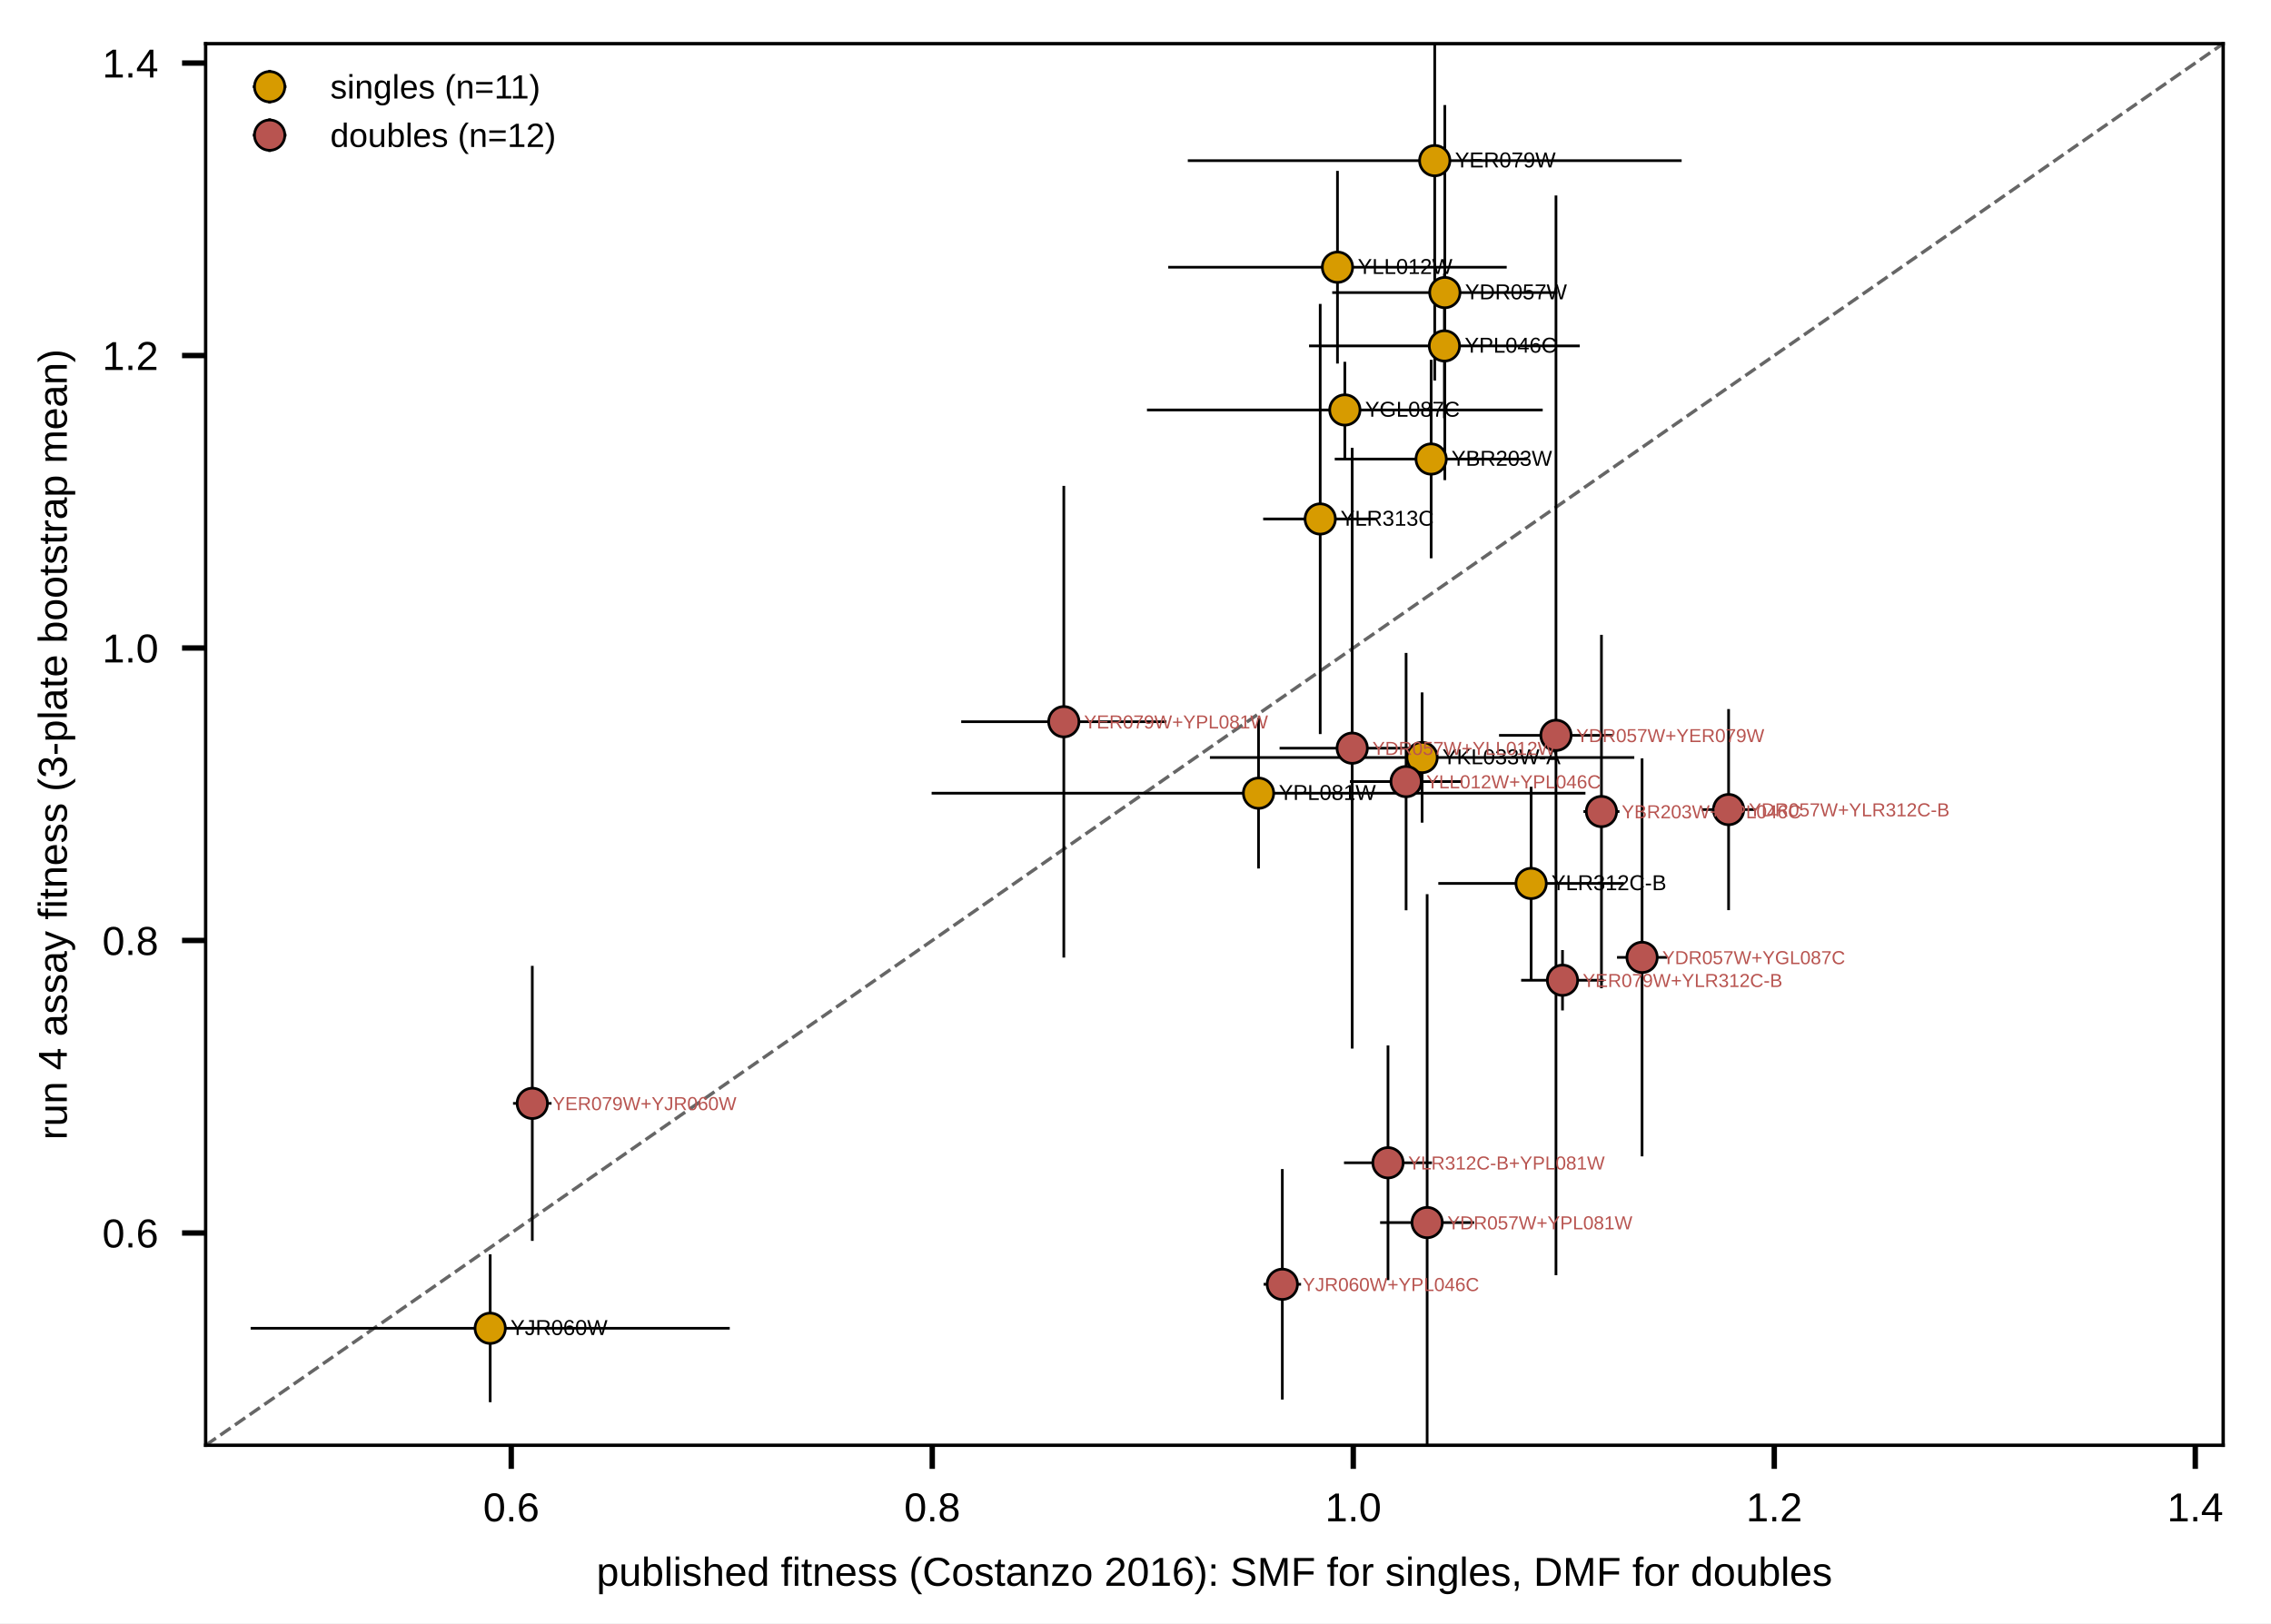
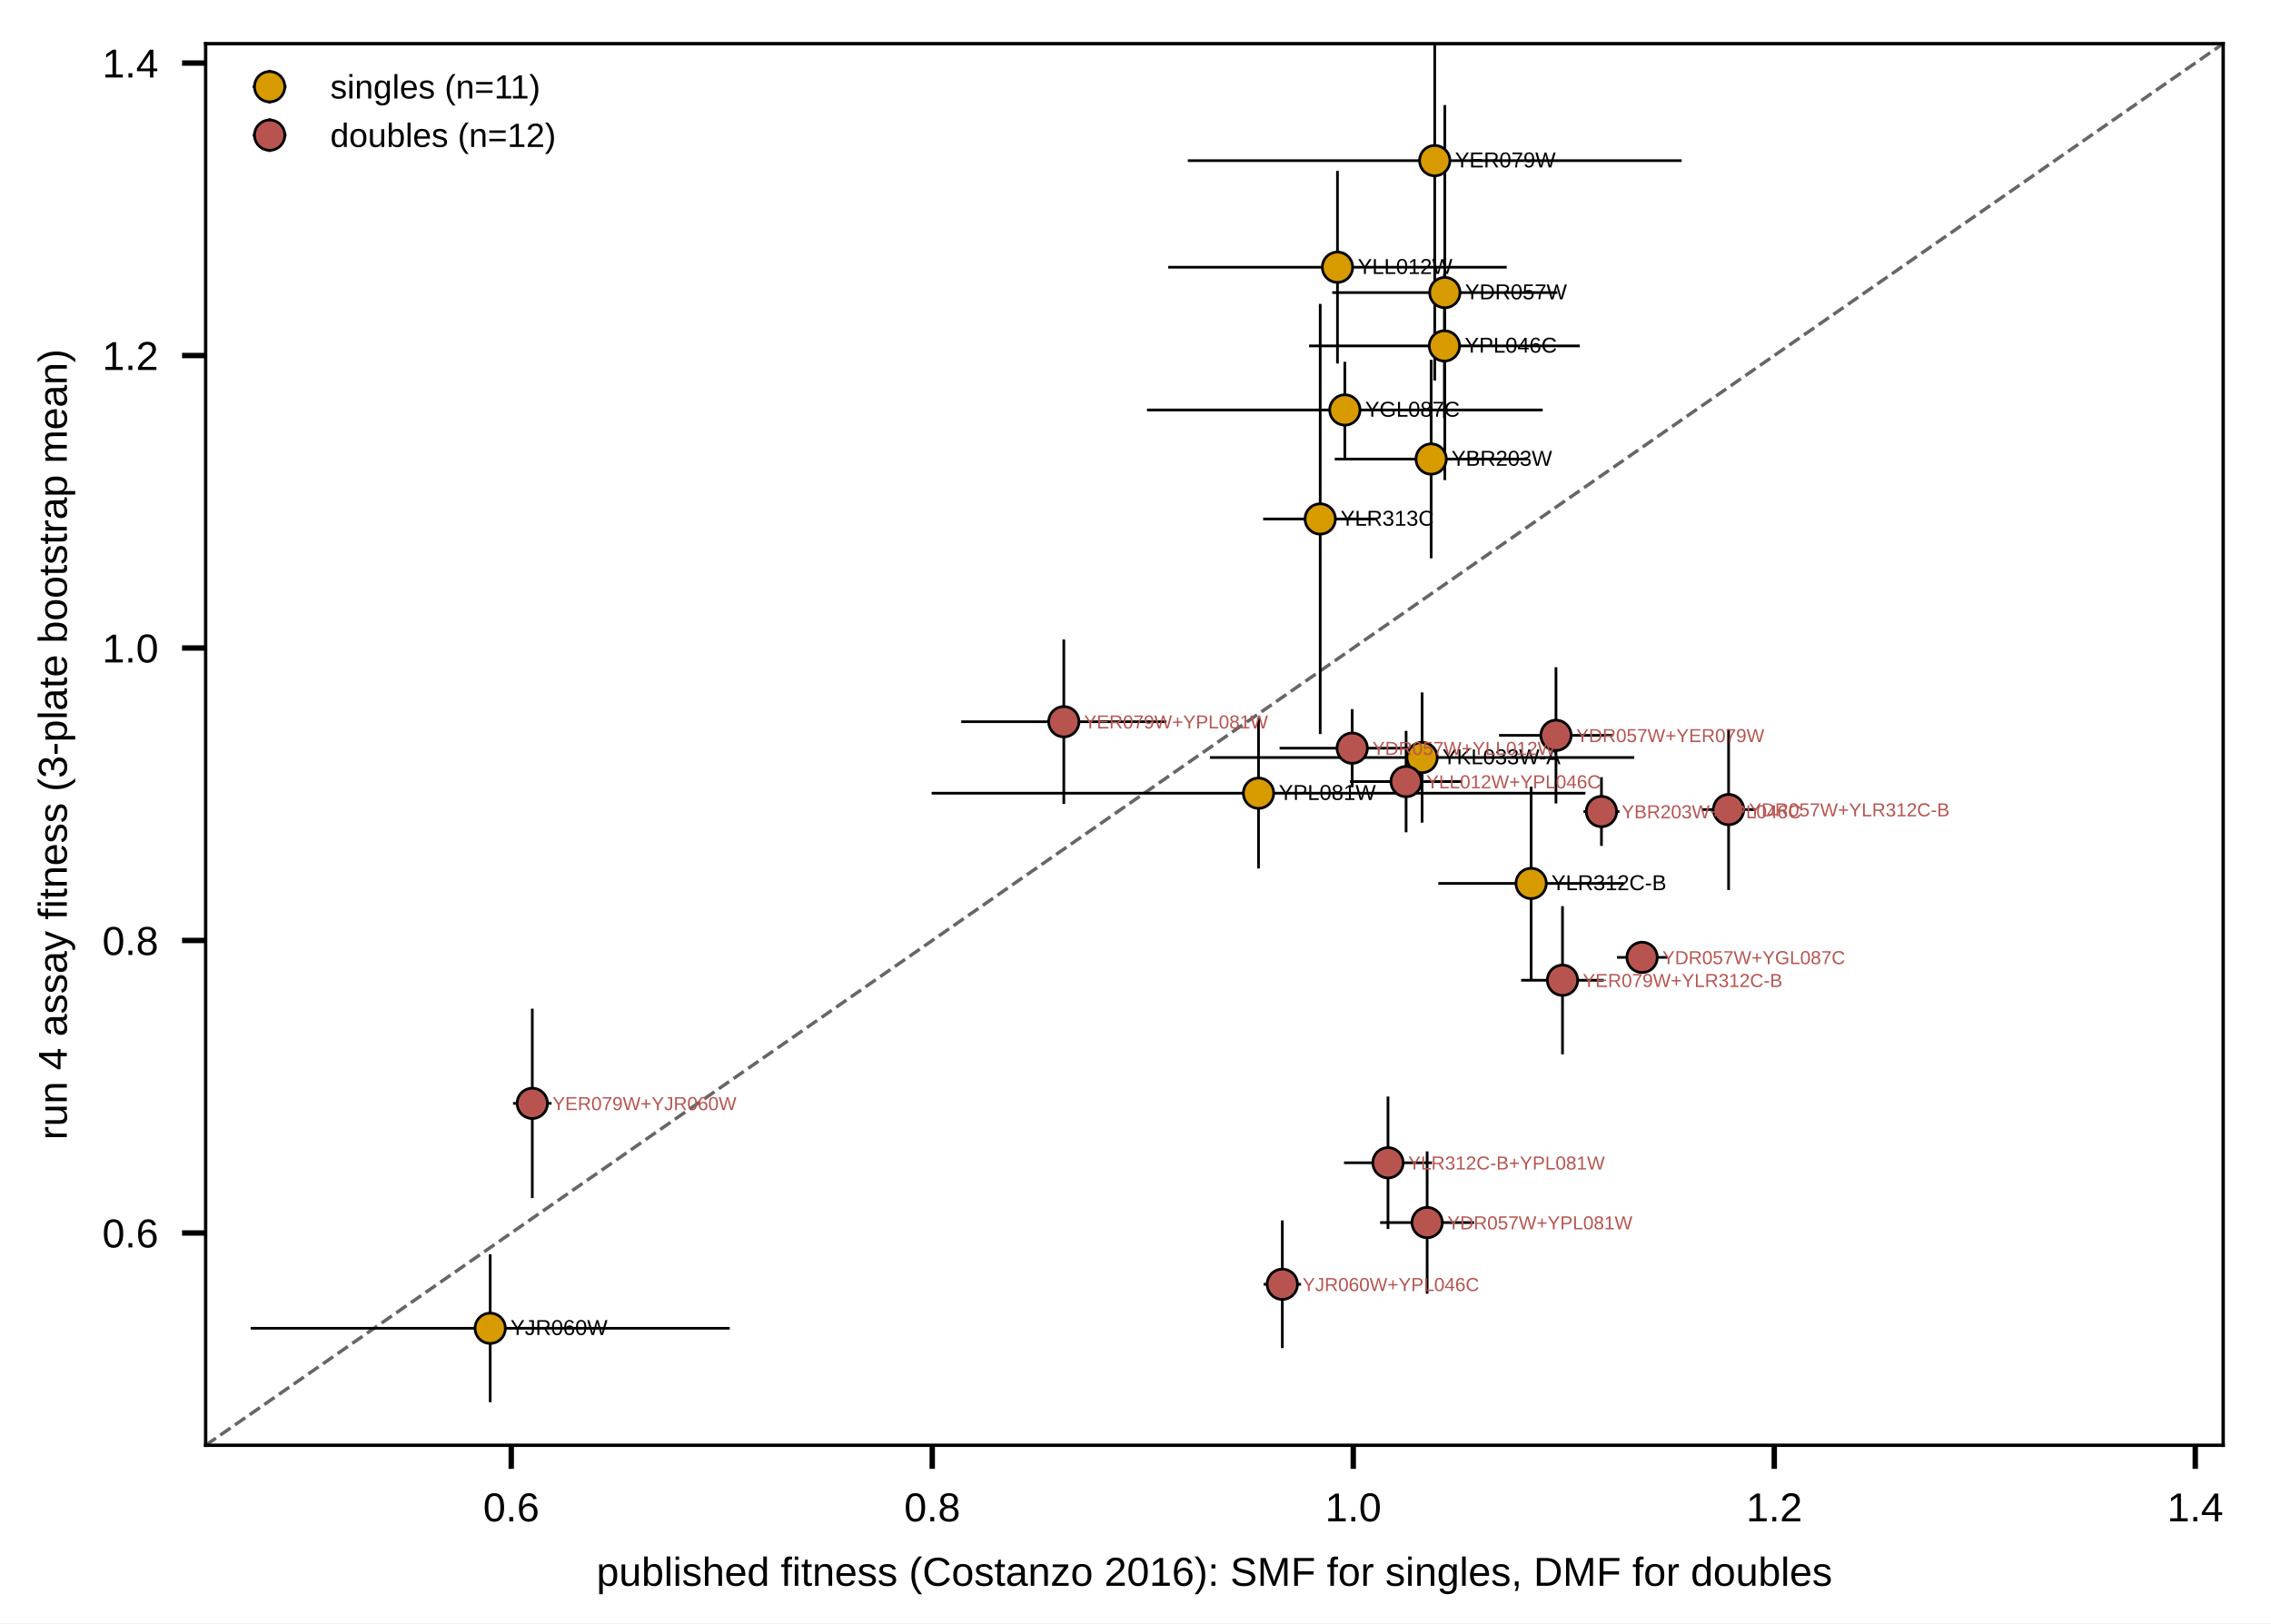
<svg xmlns="http://www.w3.org/2000/svg" xmlns:xlink="http://www.w3.org/1999/xlink" width="468.11" height="334.646" viewBox="0 0 468.11 334.646" version="1.1">
  <g transform="scale(1.388889)">
    <defs>
      <style type="text/css">*{stroke-linejoin: round; stroke-linecap: butt}</style>
    </defs>
    <g id="figure_1">
      <g id="patch_1">
        <path d="M 0 240.945  L 337.039 240.945  L 337.039 0  L 0 0  z " style="fill: #ffffff" />
      </g>
      <g id="axes_1">
        <g id="patch_2">
          <path d="M 30.519 214.521  L 329.942 214.521  L 329.942 6.48  L 30.519 6.48  z " style="fill: #ffffff" />
        </g>
        <g id="line2d_1">
-           <path d="M 30.519 214.521  L 329.942 6.48  " clip-path="url(#p438de48651)" style="fill: none; stroke-dasharray: 1.85,0.8; stroke-dashoffset: 0; stroke: #666666; stroke-width: 0.5" />
+           <path d="M 30.519 214.521  L 329.942 6.48  " clip-path="url(#p0b5460ece4)" style="fill: none; stroke-dasharray: 1.85,0.8; stroke-dashoffset: 0; stroke: #666666; stroke-width: 0.5" />
        </g>
        <g id="matplotlib.axis_1">
          <g id="xtick_1">
            <g id="line2d_2">
              <defs>
-                 <path id="m0b15aeba93" d="M 0 0  L 0 3.5  " style="stroke: #000000; stroke-width: 0.8" />
+                 <path id="m7876f2a33c" d="M 0 0  L 0 3.5  " style="stroke: #000000; stroke-width: 0.8" />
              </defs>
              <g>
-                 <use xlink:href="#m0b15aeba93" x="75.874" y="214.521" style="stroke: #000000; stroke-width: 0.8" />
+                 <use xlink:href="#m7876f2a33c" x="75.874" y="214.521" style="stroke: #000000; stroke-width: 0.8" />
              </g>
            </g>
            <g id="text_1">
              <text style="font-size: 6px; font-family: 'Arial'; text-anchor: middle" x="75.874" y="225.816" transform="rotate(-0 75.87432 225.8158)">0.6</text>
            </g>
          </g>
          <g id="xtick_2">
            <g id="line2d_3">
              <g>
-                 <use xlink:href="#m0b15aeba93" x="138.356" y="214.521" style="stroke: #000000; stroke-width: 0.8" />
+                 <use xlink:href="#m7876f2a33c" x="138.356" y="214.521" style="stroke: #000000; stroke-width: 0.8" />
              </g>
            </g>
            <g id="text_2">
              <text style="font-size: 6px; font-family: 'Arial'; text-anchor: middle" x="138.356" y="225.816" transform="rotate(-0 138.356 225.8158)">0.8</text>
            </g>
          </g>
          <g id="xtick_3">
            <g id="line2d_4">
              <g>
-                 <use xlink:href="#m0b15aeba93" x="200.838" y="214.521" style="stroke: #000000; stroke-width: 0.8" />
+                 <use xlink:href="#m7876f2a33c" x="200.838" y="214.521" style="stroke: #000000; stroke-width: 0.8" />
              </g>
            </g>
            <g id="text_3">
              <text style="font-size: 6px; font-family: 'Arial'; text-anchor: middle" x="200.838" y="225.816" transform="rotate(-0 200.8376 225.8158)">1.0</text>
            </g>
          </g>
          <g id="xtick_4">
            <g id="line2d_5">
              <g>
-                 <use xlink:href="#m0b15aeba93" x="263.319" y="214.521" style="stroke: #000000; stroke-width: 0.8" />
+                 <use xlink:href="#m7876f2a33c" x="263.319" y="214.521" style="stroke: #000000; stroke-width: 0.8" />
              </g>
            </g>
            <g id="text_4">
              <text style="font-size: 6px; font-family: 'Arial'; text-anchor: middle" x="263.319" y="225.816" transform="rotate(-0 263.3192 225.8158)">1.2</text>
            </g>
          </g>
          <g id="xtick_5">
            <g id="line2d_6">
              <g>
-                 <use xlink:href="#m0b15aeba93" x="325.801" y="214.521" style="stroke: #000000; stroke-width: 0.8" />
+                 <use xlink:href="#m7876f2a33c" x="325.801" y="214.521" style="stroke: #000000; stroke-width: 0.8" />
              </g>
            </g>
            <g id="text_5">
              <text style="font-size: 6px; font-family: 'Arial'; text-anchor: middle" x="325.801" y="225.816" transform="rotate(-0 325.8009 225.8158)">1.4</text>
            </g>
          </g>
          <g id="xtick_6">
            <g id="line2d_7" />
          </g>
          <g id="xtick_7">
            <g id="line2d_8" />
          </g>
          <g id="xtick_8">
            <g id="line2d_9" />
          </g>
          <g id="xtick_9">
            <g id="line2d_10" />
          </g>
          <g id="xtick_10">
            <g id="line2d_11" />
          </g>
          <g id="text_6">
            <text style="font-size: 6px; font-family: 'Arial'; text-anchor: middle" x="180.23" y="235.376" transform="rotate(-0 180.2301 235.3761)">published fitness (Costanzo 2016): SMF for singles, DMF for doubles</text>
          </g>
        </g>
        <g id="matplotlib.axis_2">
          <g id="ytick_1">
            <g id="line2d_12">
              <defs>
-                 <path id="m8a21e25f69" d="M 0 0  L -3.5 0  " style="stroke: #000000; stroke-width: 0.8" />
+                 <path id="m2991de8063" d="M 0 0  L -3.5 0  " style="stroke: #000000; stroke-width: 0.8" />
              </defs>
              <g>
-                 <use xlink:href="#m8a21e25f69" x="30.519" y="183.008" style="stroke: #000000; stroke-width: 0.8" />
+                 <use xlink:href="#m2991de8063" x="30.519" y="183.008" style="stroke: #000000; stroke-width: 0.8" />
              </g>
            </g>
            <g id="text_7">
              <text style="font-size: 6px; font-family: 'Arial'; text-anchor: end" x="23.519" y="185.155" transform="rotate(-0 23.51875 185.1551)">0.6</text>
            </g>
          </g>
          <g id="ytick_2">
            <g id="line2d_13">
              <g>
-                 <use xlink:href="#m8a21e25f69" x="30.519" y="139.595" style="stroke: #000000; stroke-width: 0.8" />
+                 <use xlink:href="#m2991de8063" x="30.519" y="139.595" style="stroke: #000000; stroke-width: 0.8" />
              </g>
            </g>
            <g id="text_8">
              <text style="font-size: 6px; font-family: 'Arial'; text-anchor: end" x="23.519" y="141.742" transform="rotate(-0 23.51875 141.7424)">0.8</text>
            </g>
          </g>
          <g id="ytick_3">
            <g id="line2d_14">
              <g>
-                 <use xlink:href="#m8a21e25f69" x="30.519" y="96.182" style="stroke: #000000; stroke-width: 0.8" />
+                 <use xlink:href="#m2991de8063" x="30.519" y="96.182" style="stroke: #000000; stroke-width: 0.8" />
              </g>
            </g>
            <g id="text_9">
              <text style="font-size: 6px; font-family: 'Arial'; text-anchor: end" x="23.519" y="98.33" transform="rotate(-0 23.51875 98.3297)">1.0</text>
            </g>
          </g>
          <g id="ytick_4">
            <g id="line2d_15">
              <g>
-                 <use xlink:href="#m8a21e25f69" x="30.519" y="52.77" style="stroke: #000000; stroke-width: 0.8" />
+                 <use xlink:href="#m2991de8063" x="30.519" y="52.77" style="stroke: #000000; stroke-width: 0.8" />
              </g>
            </g>
            <g id="text_10">
              <text style="font-size: 6px; font-family: 'Arial'; text-anchor: end" x="23.519" y="54.917" transform="rotate(-0 23.51875 54.917)">1.2</text>
            </g>
          </g>
          <g id="ytick_5">
            <g id="line2d_16">
              <g>
-                 <use xlink:href="#m8a21e25f69" x="30.519" y="9.357" style="stroke: #000000; stroke-width: 0.8" />
+                 <use xlink:href="#m2991de8063" x="30.519" y="9.357" style="stroke: #000000; stroke-width: 0.8" />
              </g>
            </g>
            <g id="text_11">
              <text style="font-size: 6px; font-family: 'Arial'; text-anchor: end" x="23.519" y="11.504" transform="rotate(-0 23.51875 11.5043)">1.4</text>
            </g>
          </g>
          <g id="ytick_6">
            <g id="line2d_17" />
          </g>
          <g id="ytick_7">
            <g id="line2d_18" />
          </g>
          <g id="ytick_8">
            <g id="line2d_19" />
          </g>
          <g id="ytick_9">
            <g id="line2d_20" />
          </g>
          <g id="ytick_10">
            <g id="line2d_21" />
          </g>
          <g id="text_12">
            <text style="font-size: 6px; font-family: 'Arial'; text-anchor: middle" x="9.916" y="110.501" transform="rotate(-90 9.915938 110.5006)">run 4 assay fitness (3-plate bootstrap mean)</text>
          </g>
        </g>
        <g id="LineCollection_1">
-           <path d="M 198.088 68.135  L 226.705 68.135  " clip-path="url(#p438de48651)" style="fill: none; stroke: #000000; stroke-width: 0.4" />
-           <path d="M 197.714 43.428  L 231.141 43.428  " clip-path="url(#p438de48651)" style="fill: none; stroke: #000000; stroke-width: 0.4" />
-           <path d="M 176.282 23.845  L 249.573 23.845  " clip-path="url(#p438de48651)" style="fill: none; stroke: #000000; stroke-width: 0.4" />
-           <path d="M 170.222 60.851  L 228.954 60.851  " clip-path="url(#p438de48651)" style="fill: none; stroke: #000000; stroke-width: 0.4" />
-           <path d="M 37.198 197.156  L 108.302 197.156  " clip-path="url(#p438de48651)" style="fill: none; stroke: #000000; stroke-width: 0.4" />
-           <path d="M 179.563 112.438  L 242.544 112.438  " clip-path="url(#p438de48651)" style="fill: none; stroke: #000000; stroke-width: 0.4" />
-           <path d="M 173.377 39.665  L 223.612 39.665  " clip-path="url(#p438de48651)" style="fill: none; stroke: #000000; stroke-width: 0.4" />
-           <path d="M 213.459 131.128  L 241.013 131.128  " clip-path="url(#p438de48651)" style="fill: none; stroke: #000000; stroke-width: 0.4" />
-           <path d="M 187.467 77.031  L 204.399 77.031  " clip-path="url(#p438de48651)" style="fill: none; stroke: #000000; stroke-width: 0.4" />
-           <path d="M 194.277 51.344  L 234.453 51.344  " clip-path="url(#p438de48651)" style="fill: none; stroke: #000000; stroke-width: 0.4" />
-           <path d="M 138.262 117.734  L 235.296 117.734  " clip-path="url(#p438de48651)" style="fill: none; stroke: #000000; stroke-width: 0.4" />
+           <path d="M 198.088 68.135  L 226.705 68.135  " clip-path="url(#p0b5460ece4)" style="fill: none; stroke: #000000; stroke-width: 0.4" />
+           <path d="M 197.714 43.428  L 231.141 43.428  " clip-path="url(#p0b5460ece4)" style="fill: none; stroke: #000000; stroke-width: 0.4" />
+           <path d="M 176.282 23.845  L 249.573 23.845  " clip-path="url(#p0b5460ece4)" style="fill: none; stroke: #000000; stroke-width: 0.4" />
+           <path d="M 170.222 60.851  L 228.954 60.851  " clip-path="url(#p0b5460ece4)" style="fill: none; stroke: #000000; stroke-width: 0.4" />
+           <path d="M 37.198 197.156  L 108.302 197.156  " clip-path="url(#p0b5460ece4)" style="fill: none; stroke: #000000; stroke-width: 0.4" />
+           <path d="M 179.563 112.438  L 242.544 112.438  " clip-path="url(#p0b5460ece4)" style="fill: none; stroke: #000000; stroke-width: 0.4" />
+           <path d="M 173.377 39.665  L 223.612 39.665  " clip-path="url(#p0b5460ece4)" style="fill: none; stroke: #000000; stroke-width: 0.4" />
+           <path d="M 213.459 131.128  L 241.013 131.128  " clip-path="url(#p0b5460ece4)" style="fill: none; stroke: #000000; stroke-width: 0.4" />
+           <path d="M 187.467 77.031  L 204.399 77.031  " clip-path="url(#p0b5460ece4)" style="fill: none; stroke: #000000; stroke-width: 0.4" />
+           <path d="M 194.277 51.344  L 234.453 51.344  " clip-path="url(#p0b5460ece4)" style="fill: none; stroke: #000000; stroke-width: 0.4" />
+           <path d="M 138.262 117.734  L 235.296 117.734  " clip-path="url(#p0b5460ece4)" style="fill: none; stroke: #000000; stroke-width: 0.4" />
        </g>
        <g id="LineCollection_2">
-           <path d="M 212.397 82.868  L 212.397 53.402  " clip-path="url(#p438de48651)" style="fill: none; stroke: #000000; stroke-width: 0.4" />
-           <path d="M 214.427 71.265  L 214.427 15.591  " clip-path="url(#p438de48651)" style="fill: none; stroke: #000000; stroke-width: 0.4" />
-           <path d="M 212.928 56.483  L 212.928 -1  " clip-path="url(#p438de48651)" style="fill: none; stroke: #000000; stroke-width: 0.4" />
-           <path d="M 199.588 68.003  L 199.588 53.699  " clip-path="url(#p438de48651)" style="fill: none; stroke: #000000; stroke-width: 0.4" />
-           <path d="M 72.75 208.131  L 72.75 186.181  " clip-path="url(#p438de48651)" style="fill: none; stroke: #000000; stroke-width: 0.4" />
-           <path d="M 211.053 122.105  L 211.053 102.772  " clip-path="url(#p438de48651)" style="fill: none; stroke: #000000; stroke-width: 0.4" />
-           <path d="M 198.495 53.963  L 198.495 25.367  " clip-path="url(#p438de48651)" style="fill: none; stroke: #000000; stroke-width: 0.4" />
-           <path d="M 227.236 145.481  L 227.236 116.775  " clip-path="url(#p438de48651)" style="fill: none; stroke: #000000; stroke-width: 0.4" />
-           <path d="M 195.933 108.955  L 195.933 45.107  " clip-path="url(#p438de48651)" style="fill: none; stroke: #000000; stroke-width: 0.4" />
-           <path d="M 214.365 62.084  L 214.365 40.604  " clip-path="url(#p438de48651)" style="fill: none; stroke: #000000; stroke-width: 0.4" />
-           <path d="M 186.779 128.914  L 186.779 106.555  " clip-path="url(#p438de48651)" style="fill: none; stroke: #000000; stroke-width: 0.4" />
+           <path d="M 212.397 82.868  L 212.397 53.402  " clip-path="url(#p0b5460ece4)" style="fill: none; stroke: #000000; stroke-width: 0.4" />
+           <path d="M 214.427 71.265  L 214.427 15.591  " clip-path="url(#p0b5460ece4)" style="fill: none; stroke: #000000; stroke-width: 0.4" />
+           <path d="M 212.928 56.483  L 212.928 -1  " clip-path="url(#p0b5460ece4)" style="fill: none; stroke: #000000; stroke-width: 0.4" />
+           <path d="M 199.588 68.003  L 199.588 53.699  " clip-path="url(#p0b5460ece4)" style="fill: none; stroke: #000000; stroke-width: 0.4" />
+           <path d="M 72.75 208.131  L 72.75 186.181  " clip-path="url(#p0b5460ece4)" style="fill: none; stroke: #000000; stroke-width: 0.4" />
+           <path d="M 211.053 122.105  L 211.053 102.772  " clip-path="url(#p0b5460ece4)" style="fill: none; stroke: #000000; stroke-width: 0.4" />
+           <path d="M 198.495 53.963  L 198.495 25.367  " clip-path="url(#p0b5460ece4)" style="fill: none; stroke: #000000; stroke-width: 0.4" />
+           <path d="M 227.236 145.481  L 227.236 116.775  " clip-path="url(#p0b5460ece4)" style="fill: none; stroke: #000000; stroke-width: 0.4" />
+           <path d="M 195.933 108.955  L 195.933 45.107  " clip-path="url(#p0b5460ece4)" style="fill: none; stroke: #000000; stroke-width: 0.4" />
+           <path d="M 214.365 62.084  L 214.365 40.604  " clip-path="url(#p0b5460ece4)" style="fill: none; stroke: #000000; stroke-width: 0.4" />
+           <path d="M 186.779 128.914  L 186.779 106.555  " clip-path="url(#p0b5460ece4)" style="fill: none; stroke: #000000; stroke-width: 0.4" />
        </g>
        <g id="LineCollection_3">
-           <path d="M 222.472 109.146  L 239.373 109.146  " clip-path="url(#p438de48651)" style="fill: none; stroke: #000000; stroke-width: 0.4" />
-           <path d="M 239.982 142.103  L 247.418 142.103  " clip-path="url(#p438de48651)" style="fill: none; stroke: #000000; stroke-width: 0.4" />
-           <path d="M 189.903 111.051  L 211.459 111.051  " clip-path="url(#p438de48651)" style="fill: none; stroke: #000000; stroke-width: 0.4" />
-           <path d="M 200.338 116.011  L 217.02 116.011  " clip-path="url(#p438de48651)" style="fill: none; stroke: #000000; stroke-width: 0.4" />
-           <path d="M 204.821 181.466  L 218.785 181.466  " clip-path="url(#p438de48651)" style="fill: none; stroke: #000000; stroke-width: 0.4" />
-           <path d="M 234.999 120.457  L 240.342 120.457  " clip-path="url(#p438de48651)" style="fill: none; stroke: #000000; stroke-width: 0.4" />
-           <path d="M 225.752 145.498  L 238.03 145.498  " clip-path="url(#p438de48651)" style="fill: none; stroke: #000000; stroke-width: 0.4" />
-           <path d="M 142.652 107.125  L 173.111 107.125  " clip-path="url(#p438de48651)" style="fill: none; stroke: #000000; stroke-width: 0.4" />
-           <path d="M 252.526 120.167  L 260.554 120.167  " clip-path="url(#p438de48651)" style="fill: none; stroke: #000000; stroke-width: 0.4" />
-           <path d="M 199.463 172.59  L 212.522 172.59  " clip-path="url(#p438de48651)" style="fill: none; stroke: #000000; stroke-width: 0.4" />
-           <path d="M 187.529 190.626  L 193.09 190.626  " clip-path="url(#p438de48651)" style="fill: none; stroke: #000000; stroke-width: 0.4" />
-           <path d="M 76.14 163.773  L 81.857 163.773  " clip-path="url(#p438de48651)" style="fill: none; stroke: #000000; stroke-width: 0.4" />
+           <path d="M 222.472 109.146  L 239.373 109.146  " clip-path="url(#p0b5460ece4)" style="fill: none; stroke: #000000; stroke-width: 0.4" />
+           <path d="M 239.982 142.103  L 247.418 142.103  " clip-path="url(#p0b5460ece4)" style="fill: none; stroke: #000000; stroke-width: 0.4" />
+           <path d="M 189.903 111.051  L 211.459 111.051  " clip-path="url(#p0b5460ece4)" style="fill: none; stroke: #000000; stroke-width: 0.4" />
+           <path d="M 200.338 116.011  L 217.02 116.011  " clip-path="url(#p0b5460ece4)" style="fill: none; stroke: #000000; stroke-width: 0.4" />
+           <path d="M 204.821 181.466  L 218.785 181.466  " clip-path="url(#p0b5460ece4)" style="fill: none; stroke: #000000; stroke-width: 0.4" />
+           <path d="M 234.999 120.457  L 240.342 120.457  " clip-path="url(#p0b5460ece4)" style="fill: none; stroke: #000000; stroke-width: 0.4" />
+           <path d="M 225.752 145.498  L 238.03 145.498  " clip-path="url(#p0b5460ece4)" style="fill: none; stroke: #000000; stroke-width: 0.4" />
+           <path d="M 142.652 107.125  L 173.111 107.125  " clip-path="url(#p0b5460ece4)" style="fill: none; stroke: #000000; stroke-width: 0.4" />
+           <path d="M 252.526 120.167  L 260.554 120.167  " clip-path="url(#p0b5460ece4)" style="fill: none; stroke: #000000; stroke-width: 0.4" />
+           <path d="M 199.463 172.59  L 212.522 172.59  " clip-path="url(#p0b5460ece4)" style="fill: none; stroke: #000000; stroke-width: 0.4" />
+           <path d="M 187.529 190.626  L 193.09 190.626  " clip-path="url(#p0b5460ece4)" style="fill: none; stroke: #000000; stroke-width: 0.4" />
+           <path d="M 76.14 163.773  L 81.857 163.773  " clip-path="url(#p0b5460ece4)" style="fill: none; stroke: #000000; stroke-width: 0.4" />
        </g>
        <g id="LineCollection_4">
-           <path d="M 230.923 189.278  L 230.923 29.013  " clip-path="url(#p438de48651)" style="fill: none; stroke: #000000; stroke-width: 0.4" />
-           <path d="M 243.7 171.64  L 243.7 112.566  " clip-path="url(#p438de48651)" style="fill: none; stroke: #000000; stroke-width: 0.4" />
-           <path d="M 200.681 155.642  L 200.681 66.46  " clip-path="url(#p438de48651)" style="fill: none; stroke: #000000; stroke-width: 0.4" />
-           <path d="M 208.679 135.111  L 208.679 96.911  " clip-path="url(#p438de48651)" style="fill: none; stroke: #000000; stroke-width: 0.4" />
-           <path d="M 211.803 230.214  L 211.803 132.718  " clip-path="url(#p438de48651)" style="fill: none; stroke: #000000; stroke-width: 0.4" />
-           <path d="M 237.671 146.688  L 237.671 94.227  " clip-path="url(#p438de48651)" style="fill: none; stroke: #000000; stroke-width: 0.4" />
-           <path d="M 231.891 149.975  L 231.891 141.021  " clip-path="url(#p438de48651)" style="fill: none; stroke: #000000; stroke-width: 0.4" />
-           <path d="M 157.881 142.136  L 157.881 72.114  " clip-path="url(#p438de48651)" style="fill: none; stroke: #000000; stroke-width: 0.4" />
-           <path d="M 256.54 135.091  L 256.54 105.242  " clip-path="url(#p438de48651)" style="fill: none; stroke: #000000; stroke-width: 0.4" />
-           <path d="M 205.992 190.011  L 205.992 155.169  " clip-path="url(#p438de48651)" style="fill: none; stroke: #000000; stroke-width: 0.4" />
-           <path d="M 190.309 207.73  L 190.309 173.523  " clip-path="url(#p438de48651)" style="fill: none; stroke: #000000; stroke-width: 0.4" />
-           <path d="M 78.998 184.187  L 78.998 143.36  " clip-path="url(#p438de48651)" style="fill: none; stroke: #000000; stroke-width: 0.4" />
+           <path d="M 230.923 119.258  L 230.923 99.034  " clip-path="url(#p0b5460ece4)" style="fill: none; stroke: #000000; stroke-width: 0.4" />
+           <path d="M 243.7 142.258  L 243.7 141.948  " clip-path="url(#p0b5460ece4)" style="fill: none; stroke: #000000; stroke-width: 0.4" />
+           <path d="M 200.681 116.851  L 200.681 105.251  " clip-path="url(#p0b5460ece4)" style="fill: none; stroke: #000000; stroke-width: 0.4" />
+           <path d="M 208.679 123.535  L 208.679 108.486  " clip-path="url(#p0b5460ece4)" style="fill: none; stroke: #000000; stroke-width: 0.4" />
+           <path d="M 211.803 192.027  L 211.803 170.905  " clip-path="url(#p0b5460ece4)" style="fill: none; stroke: #000000; stroke-width: 0.4" />
+           <path d="M 237.671 125.561  L 237.671 115.354  " clip-path="url(#p0b5460ece4)" style="fill: none; stroke: #000000; stroke-width: 0.4" />
+           <path d="M 231.891 156.494  L 231.891 134.502  " clip-path="url(#p0b5460ece4)" style="fill: none; stroke: #000000; stroke-width: 0.4" />
+           <path d="M 157.881 119.327  L 157.881 94.923  " clip-path="url(#p0b5460ece4)" style="fill: none; stroke: #000000; stroke-width: 0.4" />
+           <path d="M 256.54 132.1  L 256.54 108.233  " clip-path="url(#p0b5460ece4)" style="fill: none; stroke: #000000; stroke-width: 0.4" />
+           <path d="M 205.992 182.424  L 205.992 162.756  " clip-path="url(#p0b5460ece4)" style="fill: none; stroke: #000000; stroke-width: 0.4" />
+           <path d="M 190.309 200.102  L 190.309 181.15  " clip-path="url(#p0b5460ece4)" style="fill: none; stroke: #000000; stroke-width: 0.4" />
+           <path d="M 78.998 177.83  L 78.998 149.717  " clip-path="url(#p0b5460ece4)" style="fill: none; stroke: #000000; stroke-width: 0.4" />
        </g>
        <g id="line2d_22">
          <defs>
-             <path id="m711ec8afea" d="M 0 2.25  C 0.597 2.25 1.169 2.013 1.591 1.591  C 2.013 1.169 2.25 0.597 2.25 0  C 2.25 -0.597 2.013 -1.169 1.591 -1.591  C 1.169 -2.013 0.597 -2.25 0 -2.25  C -0.597 -2.25 -1.169 -2.013 -1.591 -1.591  C -2.013 -1.169 -2.25 -0.597 -2.25 0  C -2.25 0.597 -2.013 1.169 -1.591 1.591  C -1.169 2.013 -0.597 2.25 0 2.25  z " style="stroke: #000000; stroke-width: 0.4" />
+             <path id="m261a4bc5b0" d="M 0 2.25  C 0.597 2.25 1.169 2.013 1.591 1.591  C 2.013 1.169 2.25 0.597 2.25 0  C 2.25 -0.597 2.013 -1.169 1.591 -1.591  C 1.169 -2.013 0.597 -2.25 0 -2.25  C -0.597 -2.25 -1.169 -2.013 -1.591 -1.591  C -2.013 -1.169 -2.25 -0.597 -2.25 0  C -2.25 0.597 -2.013 1.169 -1.591 1.591  C -1.169 2.013 -0.597 2.25 0 2.25  z " style="stroke: #000000; stroke-width: 0.4" />
          </defs>
-           <g clip-path="url(#p438de48651)">
-             <use xlink:href="#m711ec8afea" x="212.397" y="68.135" style="fill: #d79b00; stroke: #000000; stroke-width: 0.4" />
-             <use xlink:href="#m711ec8afea" x="214.427" y="43.428" style="fill: #d79b00; stroke: #000000; stroke-width: 0.4" />
-             <use xlink:href="#m711ec8afea" x="212.928" y="23.845" style="fill: #d79b00; stroke: #000000; stroke-width: 0.4" />
-             <use xlink:href="#m711ec8afea" x="199.588" y="60.851" style="fill: #d79b00; stroke: #000000; stroke-width: 0.4" />
-             <use xlink:href="#m711ec8afea" x="72.75" y="197.156" style="fill: #d79b00; stroke: #000000; stroke-width: 0.4" />
-             <use xlink:href="#m711ec8afea" x="211.053" y="112.438" style="fill: #d79b00; stroke: #000000; stroke-width: 0.4" />
-             <use xlink:href="#m711ec8afea" x="198.495" y="39.665" style="fill: #d79b00; stroke: #000000; stroke-width: 0.4" />
-             <use xlink:href="#m711ec8afea" x="227.236" y="131.128" style="fill: #d79b00; stroke: #000000; stroke-width: 0.4" />
-             <use xlink:href="#m711ec8afea" x="195.933" y="77.031" style="fill: #d79b00; stroke: #000000; stroke-width: 0.4" />
-             <use xlink:href="#m711ec8afea" x="214.365" y="51.344" style="fill: #d79b00; stroke: #000000; stroke-width: 0.4" />
-             <use xlink:href="#m711ec8afea" x="186.779" y="117.734" style="fill: #d79b00; stroke: #000000; stroke-width: 0.4" />
+           <g clip-path="url(#p0b5460ece4)">
+             <use xlink:href="#m261a4bc5b0" x="212.397" y="68.135" style="fill: #d79b00; stroke: #000000; stroke-width: 0.4" />
+             <use xlink:href="#m261a4bc5b0" x="214.427" y="43.428" style="fill: #d79b00; stroke: #000000; stroke-width: 0.4" />
+             <use xlink:href="#m261a4bc5b0" x="212.928" y="23.845" style="fill: #d79b00; stroke: #000000; stroke-width: 0.4" />
+             <use xlink:href="#m261a4bc5b0" x="199.588" y="60.851" style="fill: #d79b00; stroke: #000000; stroke-width: 0.4" />
+             <use xlink:href="#m261a4bc5b0" x="72.75" y="197.156" style="fill: #d79b00; stroke: #000000; stroke-width: 0.4" />
+             <use xlink:href="#m261a4bc5b0" x="211.053" y="112.438" style="fill: #d79b00; stroke: #000000; stroke-width: 0.4" />
+             <use xlink:href="#m261a4bc5b0" x="198.495" y="39.665" style="fill: #d79b00; stroke: #000000; stroke-width: 0.4" />
+             <use xlink:href="#m261a4bc5b0" x="227.236" y="131.128" style="fill: #d79b00; stroke: #000000; stroke-width: 0.4" />
+             <use xlink:href="#m261a4bc5b0" x="195.933" y="77.031" style="fill: #d79b00; stroke: #000000; stroke-width: 0.4" />
+             <use xlink:href="#m261a4bc5b0" x="214.365" y="51.344" style="fill: #d79b00; stroke: #000000; stroke-width: 0.4" />
+             <use xlink:href="#m261a4bc5b0" x="186.779" y="117.734" style="fill: #d79b00; stroke: #000000; stroke-width: 0.4" />
          </g>
        </g>
        <g id="line2d_23">
          <defs>
-             <path id="m13597d9082" d="M 0 2.25  C 0.597 2.25 1.169 2.013 1.591 1.591  C 2.013 1.169 2.25 0.597 2.25 0  C 2.25 -0.597 2.013 -1.169 1.591 -1.591  C 1.169 -2.013 0.597 -2.25 0 -2.25  C -0.597 -2.25 -1.169 -2.013 -1.591 -1.591  C -2.013 -1.169 -2.25 -0.597 -2.25 0  C -2.25 0.597 -2.013 1.169 -1.591 1.591  C -1.169 2.013 -0.597 2.25 0 2.25  z " style="stroke: #000000; stroke-width: 0.4" />
+             <path id="m1c2f1ea0b6" d="M 0 2.25  C 0.597 2.25 1.169 2.013 1.591 1.591  C 2.013 1.169 2.25 0.597 2.25 0  C 2.25 -0.597 2.013 -1.169 1.591 -1.591  C 1.169 -2.013 0.597 -2.25 0 -2.25  C -0.597 -2.25 -1.169 -2.013 -1.591 -1.591  C -2.013 -1.169 -2.25 -0.597 -2.25 0  C -2.25 0.597 -2.013 1.169 -1.591 1.591  C -1.169 2.013 -0.597 2.25 0 2.25  z " style="stroke: #000000; stroke-width: 0.4" />
          </defs>
-           <g clip-path="url(#p438de48651)">
-             <use xlink:href="#m13597d9082" x="230.923" y="109.146" style="fill: #b85450; stroke: #000000; stroke-width: 0.4" />
-             <use xlink:href="#m13597d9082" x="243.7" y="142.103" style="fill: #b85450; stroke: #000000; stroke-width: 0.4" />
-             <use xlink:href="#m13597d9082" x="200.681" y="111.051" style="fill: #b85450; stroke: #000000; stroke-width: 0.4" />
-             <use xlink:href="#m13597d9082" x="208.679" y="116.011" style="fill: #b85450; stroke: #000000; stroke-width: 0.4" />
-             <use xlink:href="#m13597d9082" x="211.803" y="181.466" style="fill: #b85450; stroke: #000000; stroke-width: 0.4" />
-             <use xlink:href="#m13597d9082" x="237.671" y="120.457" style="fill: #b85450; stroke: #000000; stroke-width: 0.4" />
-             <use xlink:href="#m13597d9082" x="231.891" y="145.498" style="fill: #b85450; stroke: #000000; stroke-width: 0.4" />
-             <use xlink:href="#m13597d9082" x="157.881" y="107.125" style="fill: #b85450; stroke: #000000; stroke-width: 0.4" />
-             <use xlink:href="#m13597d9082" x="256.54" y="120.167" style="fill: #b85450; stroke: #000000; stroke-width: 0.4" />
-             <use xlink:href="#m13597d9082" x="205.992" y="172.59" style="fill: #b85450; stroke: #000000; stroke-width: 0.4" />
-             <use xlink:href="#m13597d9082" x="190.309" y="190.626" style="fill: #b85450; stroke: #000000; stroke-width: 0.4" />
-             <use xlink:href="#m13597d9082" x="78.998" y="163.773" style="fill: #b85450; stroke: #000000; stroke-width: 0.4" />
+           <g clip-path="url(#p0b5460ece4)">
+             <use xlink:href="#m1c2f1ea0b6" x="230.923" y="109.146" style="fill: #b85450; stroke: #000000; stroke-width: 0.4" />
+             <use xlink:href="#m1c2f1ea0b6" x="243.7" y="142.103" style="fill: #b85450; stroke: #000000; stroke-width: 0.4" />
+             <use xlink:href="#m1c2f1ea0b6" x="200.681" y="111.051" style="fill: #b85450; stroke: #000000; stroke-width: 0.4" />
+             <use xlink:href="#m1c2f1ea0b6" x="208.679" y="116.011" style="fill: #b85450; stroke: #000000; stroke-width: 0.4" />
+             <use xlink:href="#m1c2f1ea0b6" x="211.803" y="181.466" style="fill: #b85450; stroke: #000000; stroke-width: 0.4" />
+             <use xlink:href="#m1c2f1ea0b6" x="237.671" y="120.457" style="fill: #b85450; stroke: #000000; stroke-width: 0.4" />
+             <use xlink:href="#m1c2f1ea0b6" x="231.891" y="145.498" style="fill: #b85450; stroke: #000000; stroke-width: 0.4" />
+             <use xlink:href="#m1c2f1ea0b6" x="157.881" y="107.125" style="fill: #b85450; stroke: #000000; stroke-width: 0.4" />
+             <use xlink:href="#m1c2f1ea0b6" x="256.54" y="120.167" style="fill: #b85450; stroke: #000000; stroke-width: 0.4" />
+             <use xlink:href="#m1c2f1ea0b6" x="205.992" y="172.59" style="fill: #b85450; stroke: #000000; stroke-width: 0.4" />
+             <use xlink:href="#m1c2f1ea0b6" x="190.309" y="190.626" style="fill: #b85450; stroke: #000000; stroke-width: 0.4" />
+             <use xlink:href="#m1c2f1ea0b6" x="78.998" y="163.773" style="fill: #b85450; stroke: #000000; stroke-width: 0.4" />
          </g>
        </g>
        <g id="patch_3">
          <path d="M 30.519 214.521  L 30.519 6.48  " style="fill: none; stroke: #000000; stroke-width: 0.5; stroke-linejoin: miter; stroke-linecap: square" />
        </g>
        <g id="patch_4">
          <path d="M 329.942 214.521  L 329.942 6.48  " style="fill: none; stroke: #000000; stroke-width: 0.5; stroke-linejoin: miter; stroke-linecap: square" />
        </g>
        <g id="patch_5">
          <path d="M 30.519 214.521  L 329.942 214.521  " style="fill: none; stroke: #000000; stroke-width: 0.5; stroke-linejoin: miter; stroke-linecap: square" />
        </g>
        <g id="patch_6">
          <path d="M 30.519 6.48  L 329.942 6.48  " style="fill: none; stroke: #000000; stroke-width: 0.5; stroke-linejoin: miter; stroke-linecap: square" />
        </g>
        <g id="text_13">
          <text style="font-size: 3.2px; font-family: 'Arial'; text-anchor: start" x="215.397" y="69.135" transform="rotate(-0 215.3967 69.13527)">YBR203W</text>
        </g>
        <g id="text_14">
          <text style="font-size: 3.2px; font-family: 'Arial'; text-anchor: start" x="217.427" y="44.428" transform="rotate(-0 217.4273 44.4281)">YDR057W</text>
        </g>
        <g id="text_15">
          <text style="font-size: 3.2px; font-family: 'Arial'; text-anchor: start" x="215.928" y="24.845" transform="rotate(-0 215.9278 24.84508)">YER079W</text>
        </g>
        <g id="text_16">
          <text style="font-size: 3.2px; font-family: 'Arial'; text-anchor: start" x="202.588" y="61.851" transform="rotate(-0 202.588 61.85104)">YGL087C</text>
        </g>
        <g id="text_17">
          <text style="font-size: 3.2px; font-family: 'Arial'; text-anchor: start" x="75.75" y="198.156" transform="rotate(-0 75.75023 198.1561)">YJR060W</text>
        </g>
        <g id="text_18">
          <text style="font-size: 3.2px; font-family: 'Arial'; text-anchor: start" x="214.053" y="113.438" transform="rotate(-0 214.0533 113.4385)">YKL033W-A</text>
        </g>
        <g id="text_19">
          <text style="font-size: 3.2px; font-family: 'Arial'; text-anchor: start" x="201.495" y="40.665" transform="rotate(-0 201.4945 40.66531)">YLL012W</text>
        </g>
        <g id="text_20">
          <text style="font-size: 3.2px; font-family: 'Arial'; text-anchor: start" x="230.236" y="132.128" transform="rotate(-0 230.2361 132.1282)">YLR312C-B</text>
        </g>
        <g id="text_21">
          <text style="font-size: 3.2px; font-family: 'Arial'; text-anchor: start" x="198.933" y="78.031" transform="rotate(-0 198.9328 78.03075)">YLR313C</text>
        </g>
        <g id="text_22">
          <text style="font-size: 3.2px; font-family: 'Arial'; text-anchor: start" x="217.365" y="52.344" transform="rotate(-0 217.3649 52.34443)">YPL046C</text>
        </g>
        <g id="text_23">
          <text style="font-size: 3.2px; font-family: 'Arial'; text-anchor: start" x="189.779" y="118.734" transform="rotate(-0 189.7792 118.7343)">YPL081W</text>
        </g>
        <g id="text_24">
          <text style="font-size: 2.8px; font-family: 'Arial'; text-anchor: start; fill: #b85450" x="233.923" y="110.146" transform="rotate(-0 233.9225 110.1457)">YDR057W+YER079W</text>
        </g>
        <g id="text_25">
          <text style="font-size: 2.8px; font-family: 'Arial'; text-anchor: start; fill: #b85450" x="246.7" y="143.103" transform="rotate(-0 246.7 143.1028)">YDR057W+YGL087C</text>
        </g>
        <g id="text_26">
          <text style="font-size: 2.8px; font-family: 'Arial'; text-anchor: start; fill: #b85450" x="203.681" y="112.051" transform="rotate(-0 203.6814 112.0511)">YDR057W+YLL012W</text>
        </g>
        <g id="text_27">
          <text style="font-size: 2.8px; font-family: 'Arial'; text-anchor: start; fill: #b85450" x="211.679" y="117.011" transform="rotate(-0 211.679 117.0107)">YLL012W+YPL046C</text>
        </g>
        <g id="text_28">
          <text style="font-size: 2.8px; font-family: 'Arial'; text-anchor: start; fill: #b85450" x="214.803" y="182.466" transform="rotate(-0 214.8031 182.4659)">YDR057W+YPL081W</text>
        </g>
        <g id="text_29">
          <text style="font-size: 2.8px; font-family: 'Arial'; text-anchor: start; fill: #b85450" x="240.671" y="121.457" transform="rotate(-0 240.6705 121.4575)">YBR203W+YPL046C</text>
        </g>
        <g id="text_30">
          <text style="font-size: 2.8px; font-family: 'Arial'; text-anchor: start; fill: #b85450" x="234.891" y="146.498" transform="rotate(-0 234.891 146.4979)">YER079W+YLR312C-B</text>
        </g>
        <g id="text_31">
          <text style="font-size: 2.8px; font-family: 'Arial'; text-anchor: start; fill: #b85450" x="160.881" y="108.125" transform="rotate(-0 160.8815 108.125)">YER079W+YPL081W</text>
        </g>
        <g id="text_32">
          <text style="font-size: 2.8px; font-family: 'Arial'; text-anchor: start; fill: #b85450" x="259.54" y="121.167" transform="rotate(-0 259.54 121.1666)">YDR057W+YLR312C-B</text>
        </g>
        <g id="text_33">
          <text style="font-size: 2.8px; font-family: 'Arial'; text-anchor: start; fill: #b85450" x="208.992" y="173.59" transform="rotate(-0 208.9923 173.59)">YLR312C-B+YPL081W</text>
        </g>
        <g id="text_34">
          <text style="font-size: 2.8px; font-family: 'Arial'; text-anchor: start; fill: #b85450" x="193.309" y="191.626" transform="rotate(-0 193.3094 191.6262)">YJR060W+YPL046C</text>
        </g>
        <g id="text_35">
          <text style="font-size: 2.8px; font-family: 'Arial'; text-anchor: start; fill: #b85450" x="81.998" y="164.773" transform="rotate(-0 81.9984 164.7733)">YER079W+YJR060W</text>
        </g>
        <g id="legend_1">
          <g id="LineCollection_5">
            <path d="M 37.519 12.87  L 42.519 12.87  " style="fill: none; stroke: #000000; stroke-width: 0.4" />
          </g>
          <g id="LineCollection_6">
            <path d="M 40.019 15.37  L 40.019 10.37  " style="fill: none; stroke: #000000; stroke-width: 0.4" />
          </g>
          <g id="line2d_24" />
          <g id="line2d_25">
            <g>
-               <use xlink:href="#m711ec8afea" x="40.019" y="12.87" style="fill: #d79b00; stroke: #000000; stroke-width: 0.4" />
+               <use xlink:href="#m261a4bc5b0" x="40.019" y="12.87" style="fill: #d79b00; stroke: #000000; stroke-width: 0.4" />
            </g>
          </g>
          <g id="text_36">
            <text style="font-size: 5px; font-family: 'Arial'; text-anchor: start" x="49.019" y="14.62" transform="rotate(-0 49.01875 14.61984)">singles (n=11)</text>
          </g>
          <g id="LineCollection_7">
            <path d="M 37.519 20.062  L 42.519 20.062  " style="fill: none; stroke: #000000; stroke-width: 0.4" />
          </g>
          <g id="LineCollection_8">
            <path d="M 40.019 22.562  L 40.019 17.562  " style="fill: none; stroke: #000000; stroke-width: 0.4" />
          </g>
          <g id="line2d_26" />
          <g id="line2d_27">
            <g>
-               <use xlink:href="#m13597d9082" x="40.019" y="20.062" style="fill: #b85450; stroke: #000000; stroke-width: 0.4" />
+               <use xlink:href="#m1c2f1ea0b6" x="40.019" y="20.062" style="fill: #b85450; stroke: #000000; stroke-width: 0.4" />
            </g>
          </g>
          <g id="text_37">
            <text style="font-size: 5px; font-family: 'Arial'; text-anchor: start" x="49.019" y="21.812" transform="rotate(-0 49.01875 21.81203)">doubles (n=12)</text>
          </g>
        </g>
      </g>
    </g>
    <defs>
-       <clipPath id="p438de48651">
+       <clipPath id="p0b5460ece4">
        <rect x="30.519" y="6.48" width="299.423" height="208.041" />
      </clipPath>
    </defs>
  </g>
</svg>
